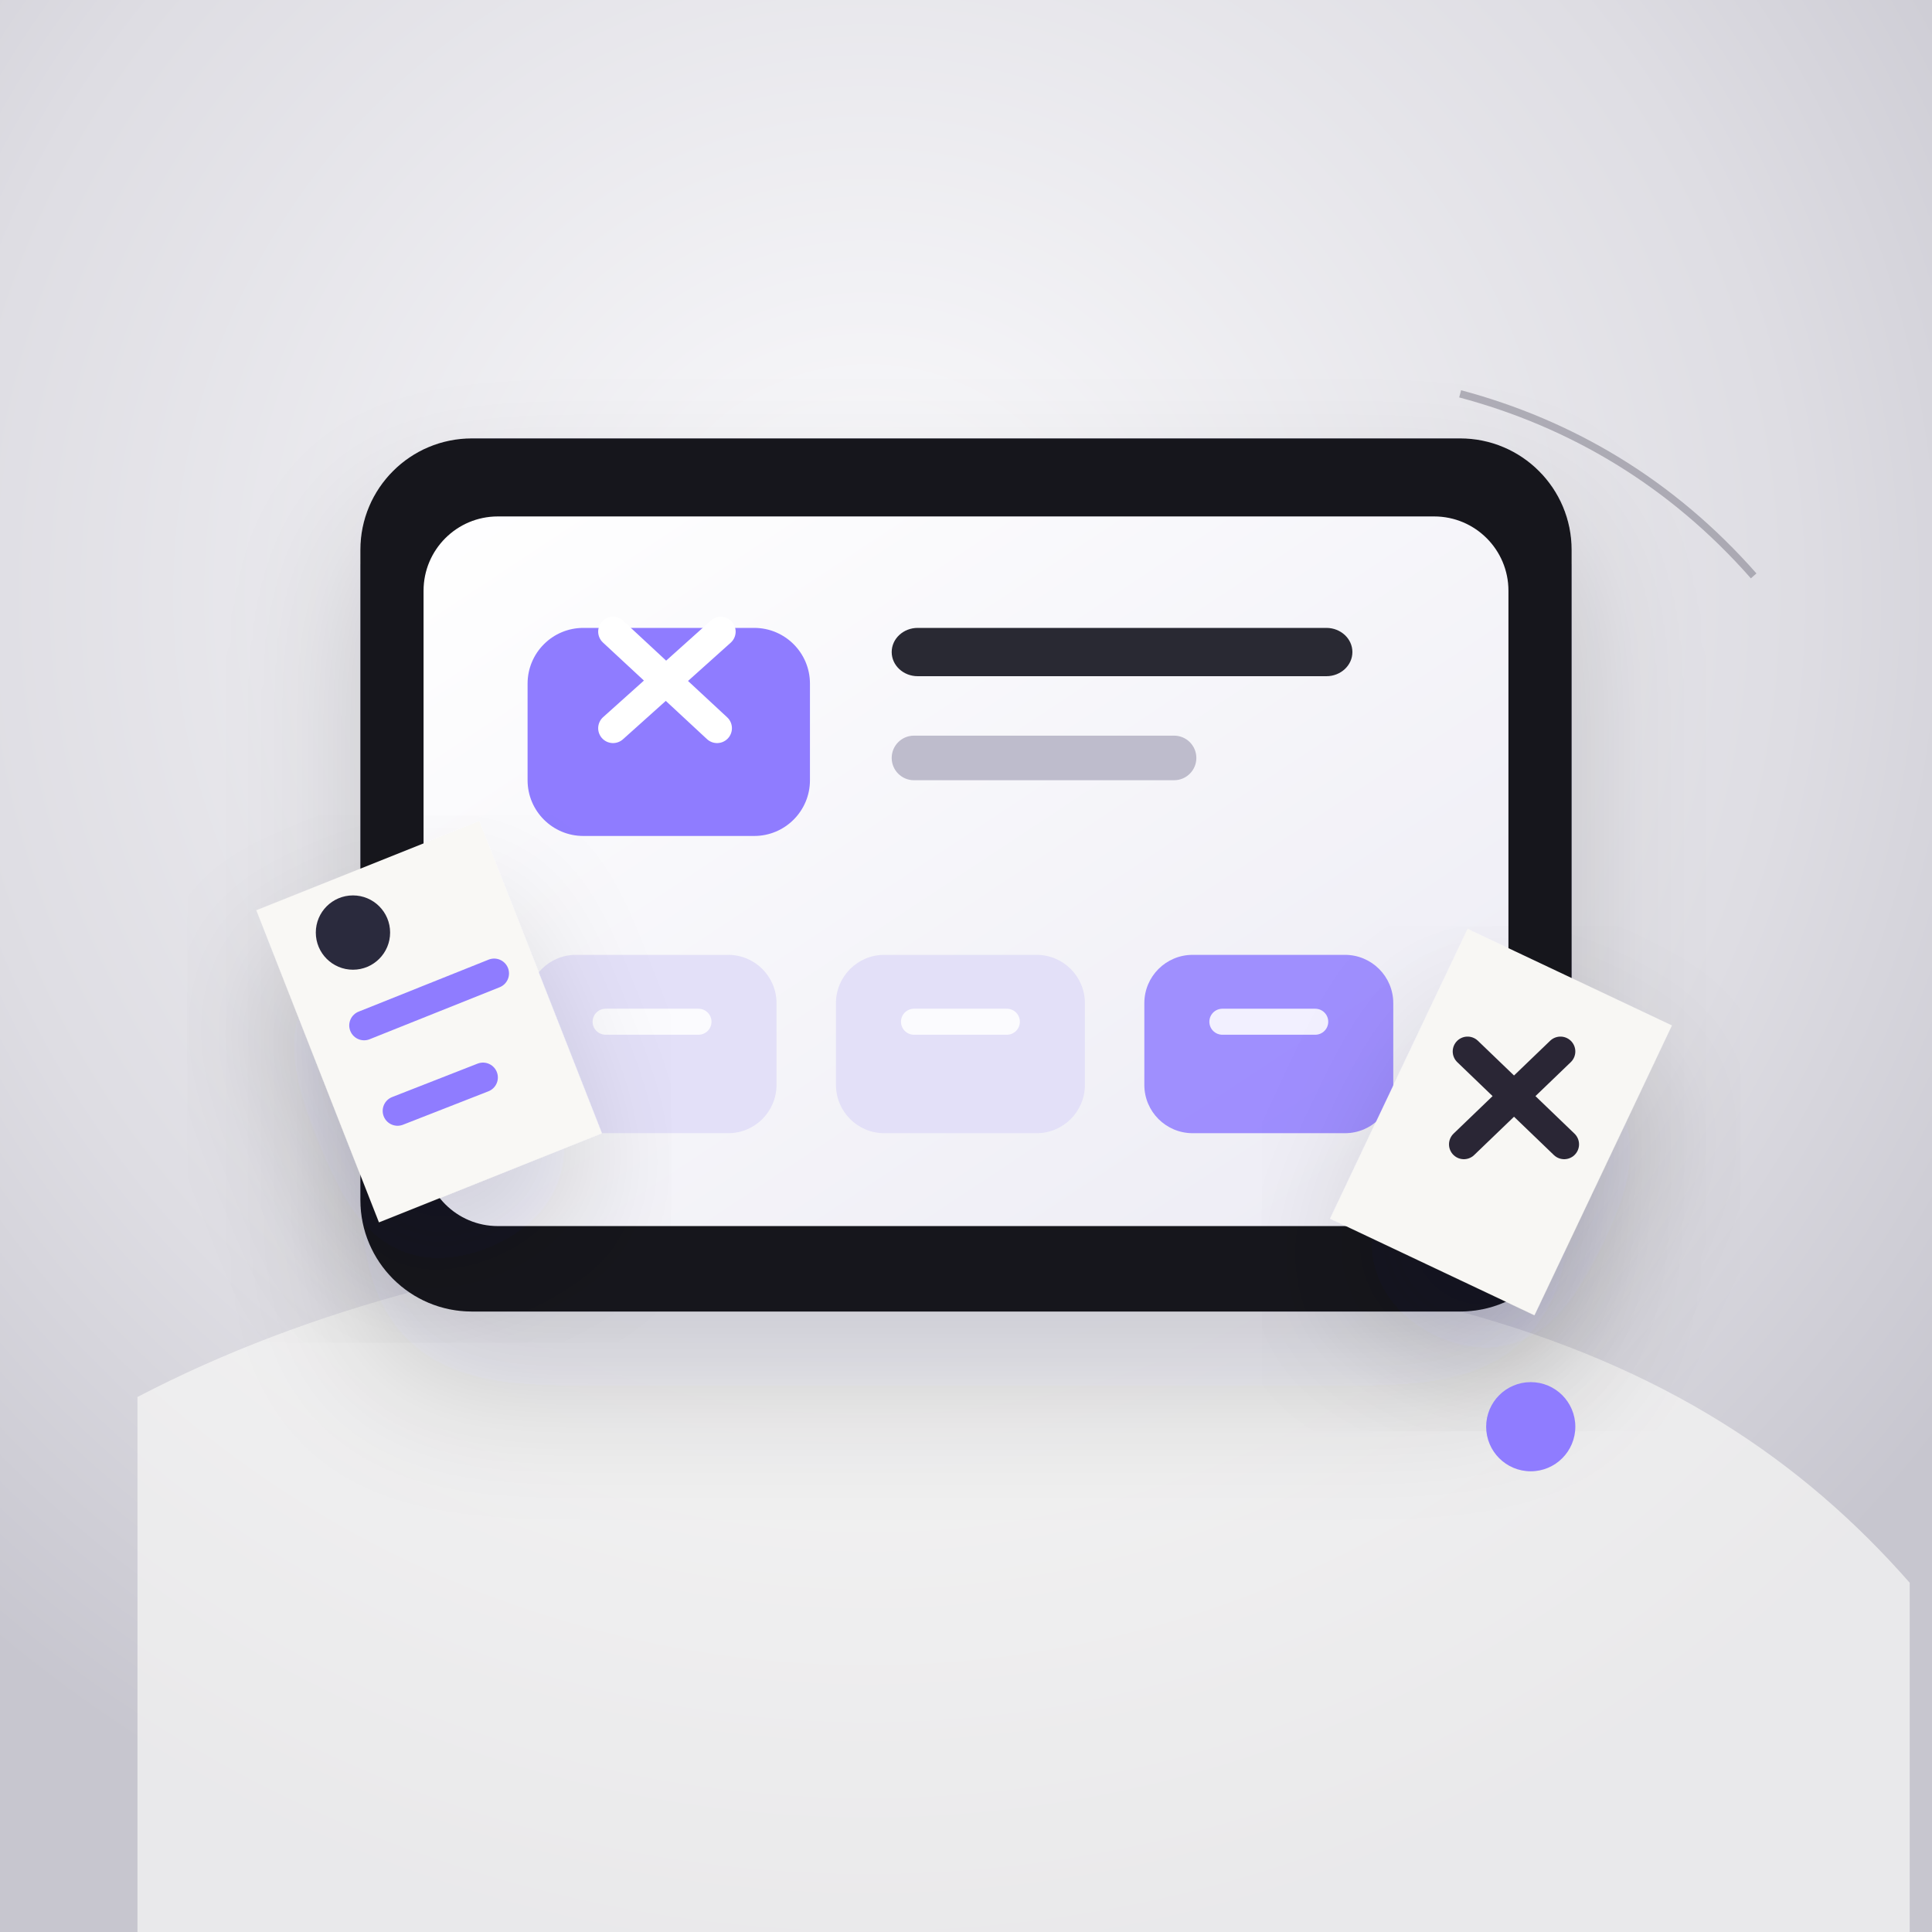
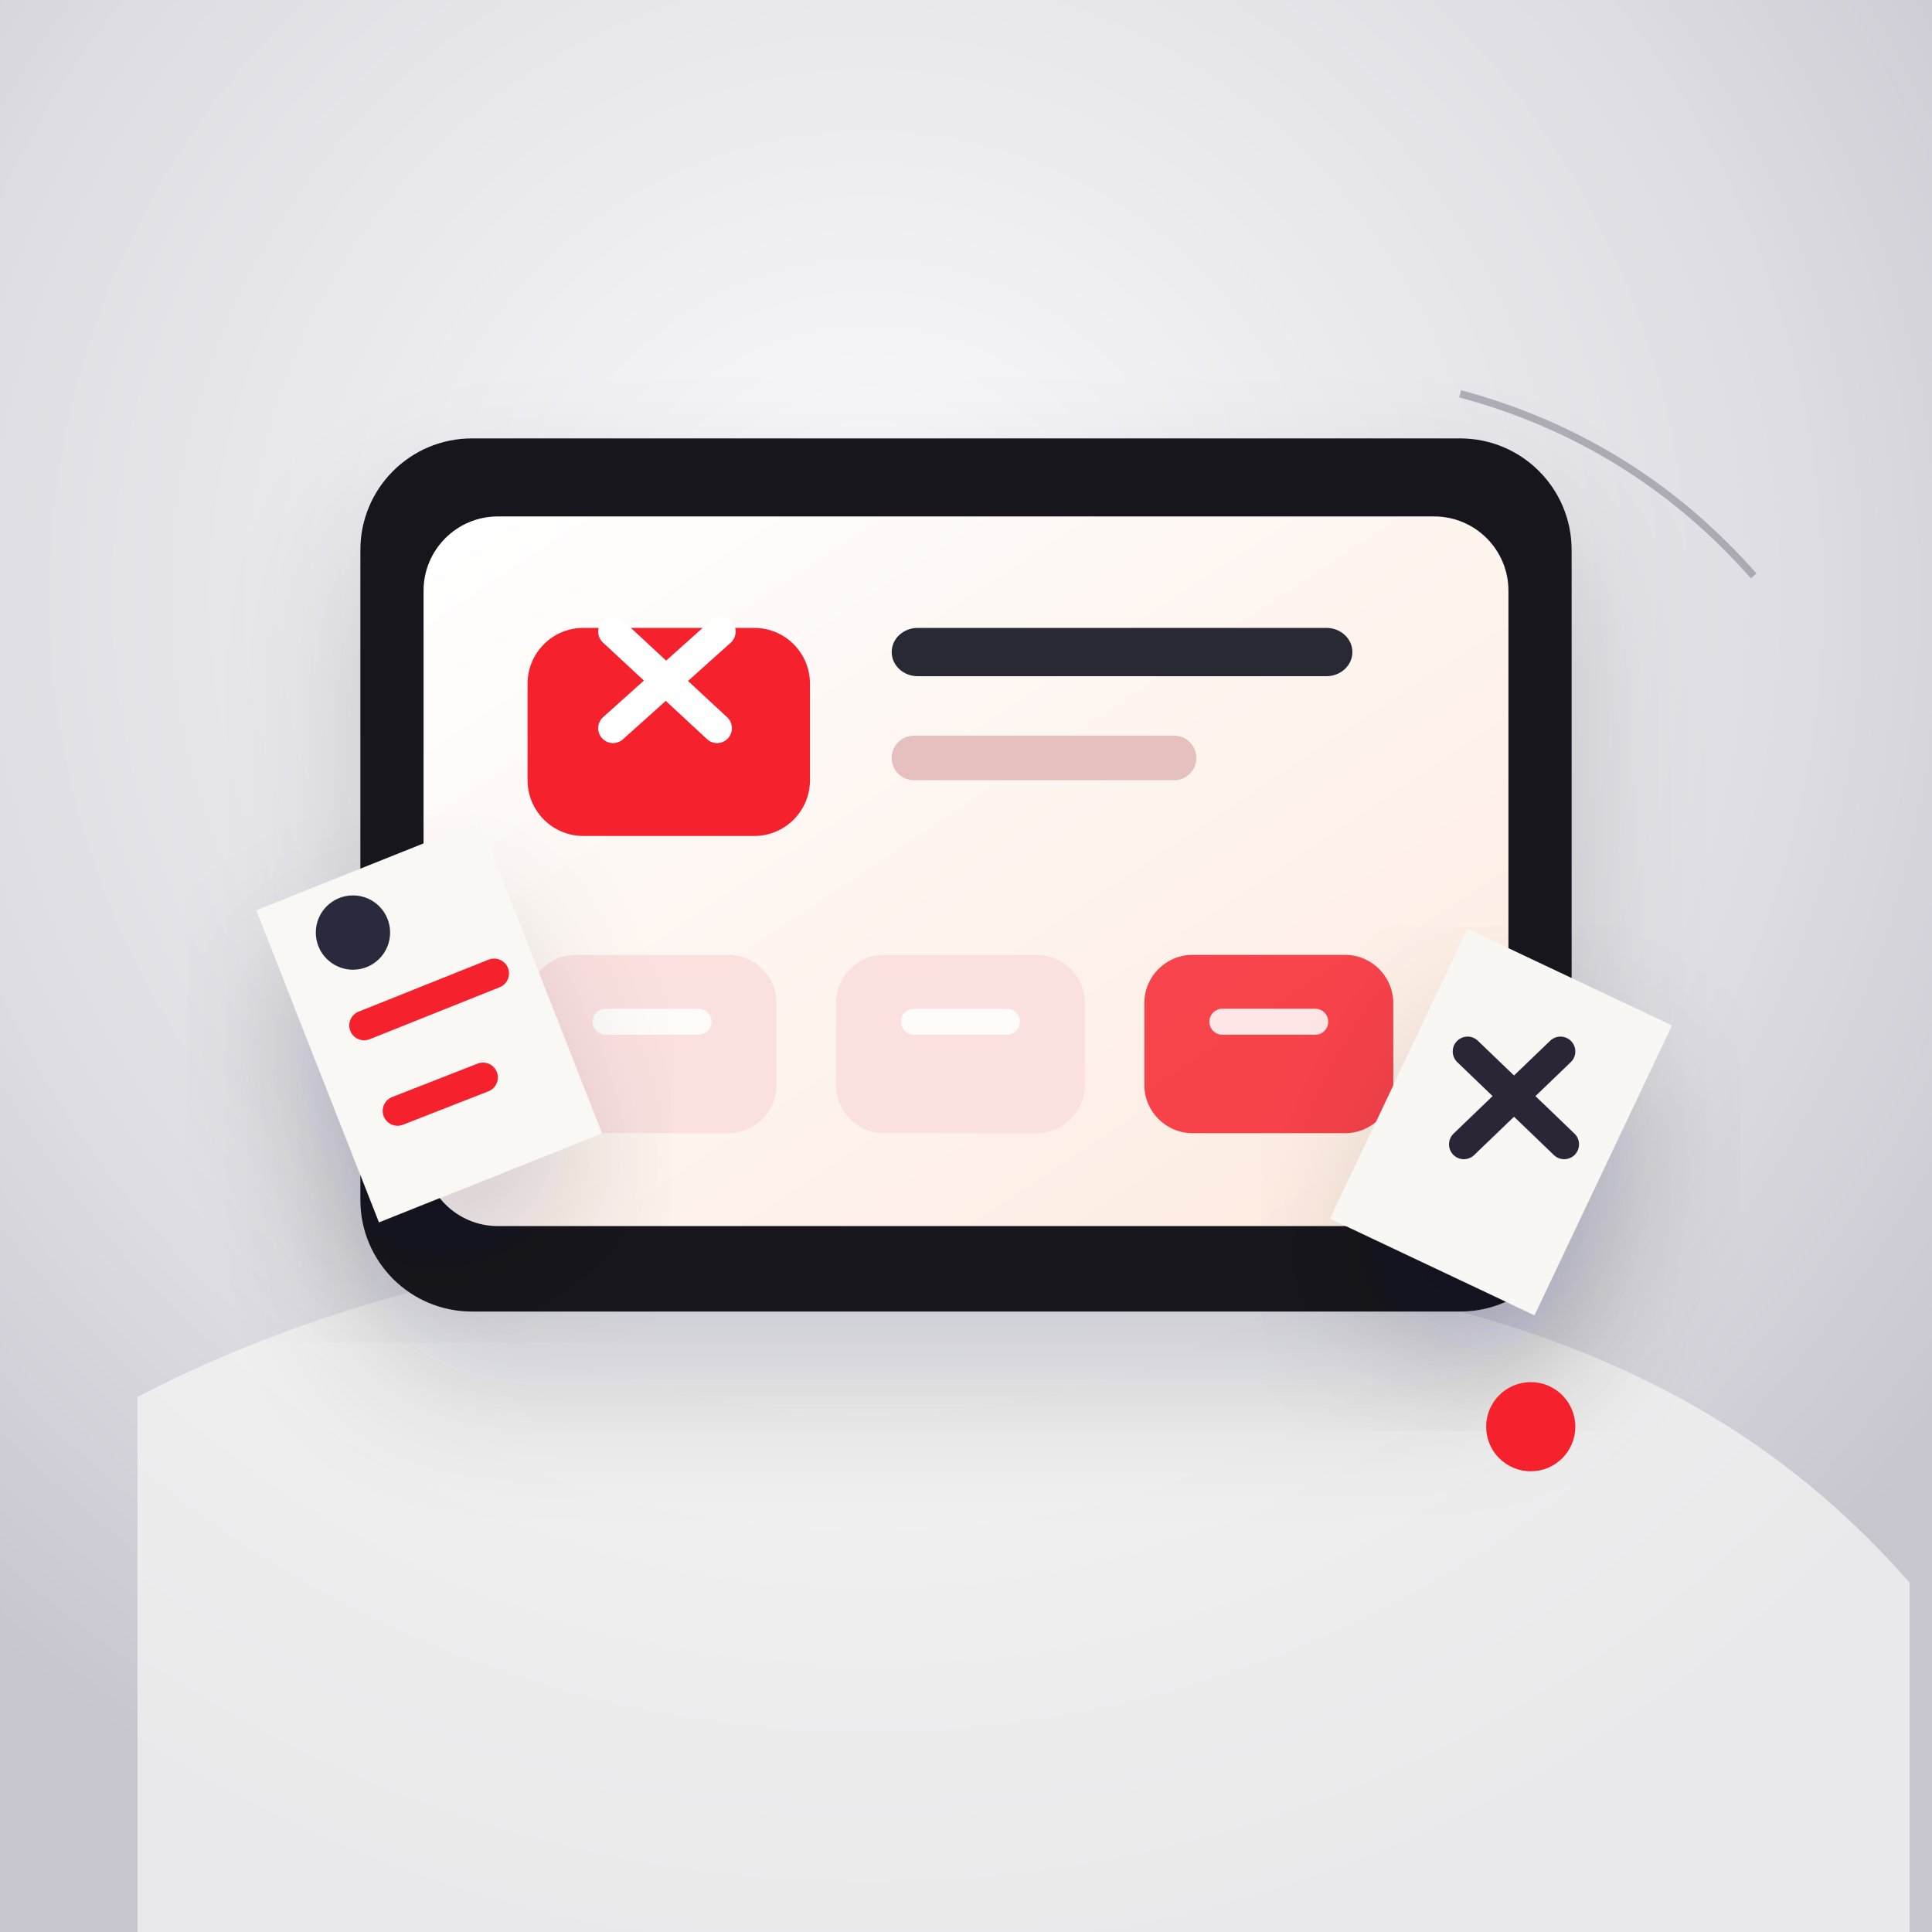
<svg xmlns="http://www.w3.org/2000/svg" viewBox="0 0 520 520" role="img" aria-labelledby="title desc">
  <defs>
    <radialGradient id="promo-bg" cx="45%" cy="31%" r="70%">
      <stop offset="0" stop-color="#fbfbfd" />
      <stop offset=".68" stop-color="#dedde3" />
      <stop offset="1" stop-color="#c7c6cf" />
    </radialGradient>
    <linearGradient id="promo-board" x1="0" x2="1" y1="0" y2="1">
      <stop offset="0" stop-color="#ffffff" />
-       <stop offset="1" stop-color="#ecebf4" />
+       <stop offset="1" stop-color="#fdeadf" />
    </linearGradient>
    <filter id="promo-shadow" x="-20%" y="-20%" width="140%" height="150%">
      <feDropShadow dx="0" dy="20" stdDeviation="18" flood-color="#181526" flood-opacity=".16" />
    </filter>
  </defs>
  <rect width="520" height="520" fill="url(#promo-bg)" />
  <path d="M37 376c92-48 225-59 356-23 55 15 92 40 121 73v94H37z" fill="#f7f7f5" opacity=".72" />
  <g filter="url(#promo-shadow)">
    <rect x="97" y="118" width="326" height="235" rx="30" fill="#17171d" />
    <rect x="114" y="139" width="292" height="191" rx="20" fill="url(#promo-board)" />
  </g>
-   <rect x="142" y="169" width="76" height="56" rx="15" fill="#8f7cff" />
+   <rect x="142" y="169" width="76" height="56" rx="15" fill="#f5222d" />
  <rect x="240" y="169" width="124" height="13" rx="7" fill="#292933" />
-   <rect x="240" y="198" width="82" height="12" rx="6" fill="#bebccc" />
-   <rect x="142" y="257" width="67" height="48" rx="13" fill="#e3e0f8" />
-   <rect x="225" y="257" width="67" height="48" rx="13" fill="#e3e0f8" />
-   <rect x="308" y="257" width="67" height="48" rx="13" fill="#8f7cff" opacity=".84" />
+   <rect x="240" y="198" width="82" height="12" rx="6" fill="#e6bfbf" />
+   <rect x="142" y="257" width="67" height="48" rx="13" fill="#fbe0e0" />
+   <rect x="225" y="257" width="67" height="48" rx="13" fill="#fbe0e0" />
+   <rect x="308" y="257" width="67" height="48" rx="13" fill="#f5222d" opacity=".84" />
  <path d="M163 275h25M246 275h25M329 275h25" stroke="#fff" stroke-width="7" stroke-linecap="round" opacity=".86" />
  <path d="M165 196l29-26m-1 26l-28-26" stroke="#fff" stroke-width="8" stroke-linecap="round" />
  <g filter="url(#promo-shadow)">
    <path d="M69 245l60-24 33 84-60 24z" fill="#f9f8f5" />
-     <path d="M98 276l35-14M107 299l23-9" stroke="#8f7cff" stroke-width="8" stroke-linecap="round" />
+     <path d="M98 276l35-14M107 299l23-9" stroke="#f5222d" stroke-width="8" stroke-linecap="round" />
    <circle cx="95" cy="251" r="10" fill="#2c293c" />
  </g>
  <g filter="url(#promo-shadow)">
    <path d="M395 250l55 26-37 78-55-26z" fill="#f8f7f4" />
    <path d="M394 308l26-25m1 25l-26-25" stroke="#2b2836" stroke-width="8" stroke-linecap="round" />
  </g>
  <path d="M393 106c30 8 57 24 79 49" fill="none" stroke="#767381" stroke-width="2" opacity=".5" />
-   <circle cx="412" cy="384" r="12" fill="#8f7cff" />
+   <circle cx="412" cy="384" r="12" fill="#f5222d" />
</svg>
